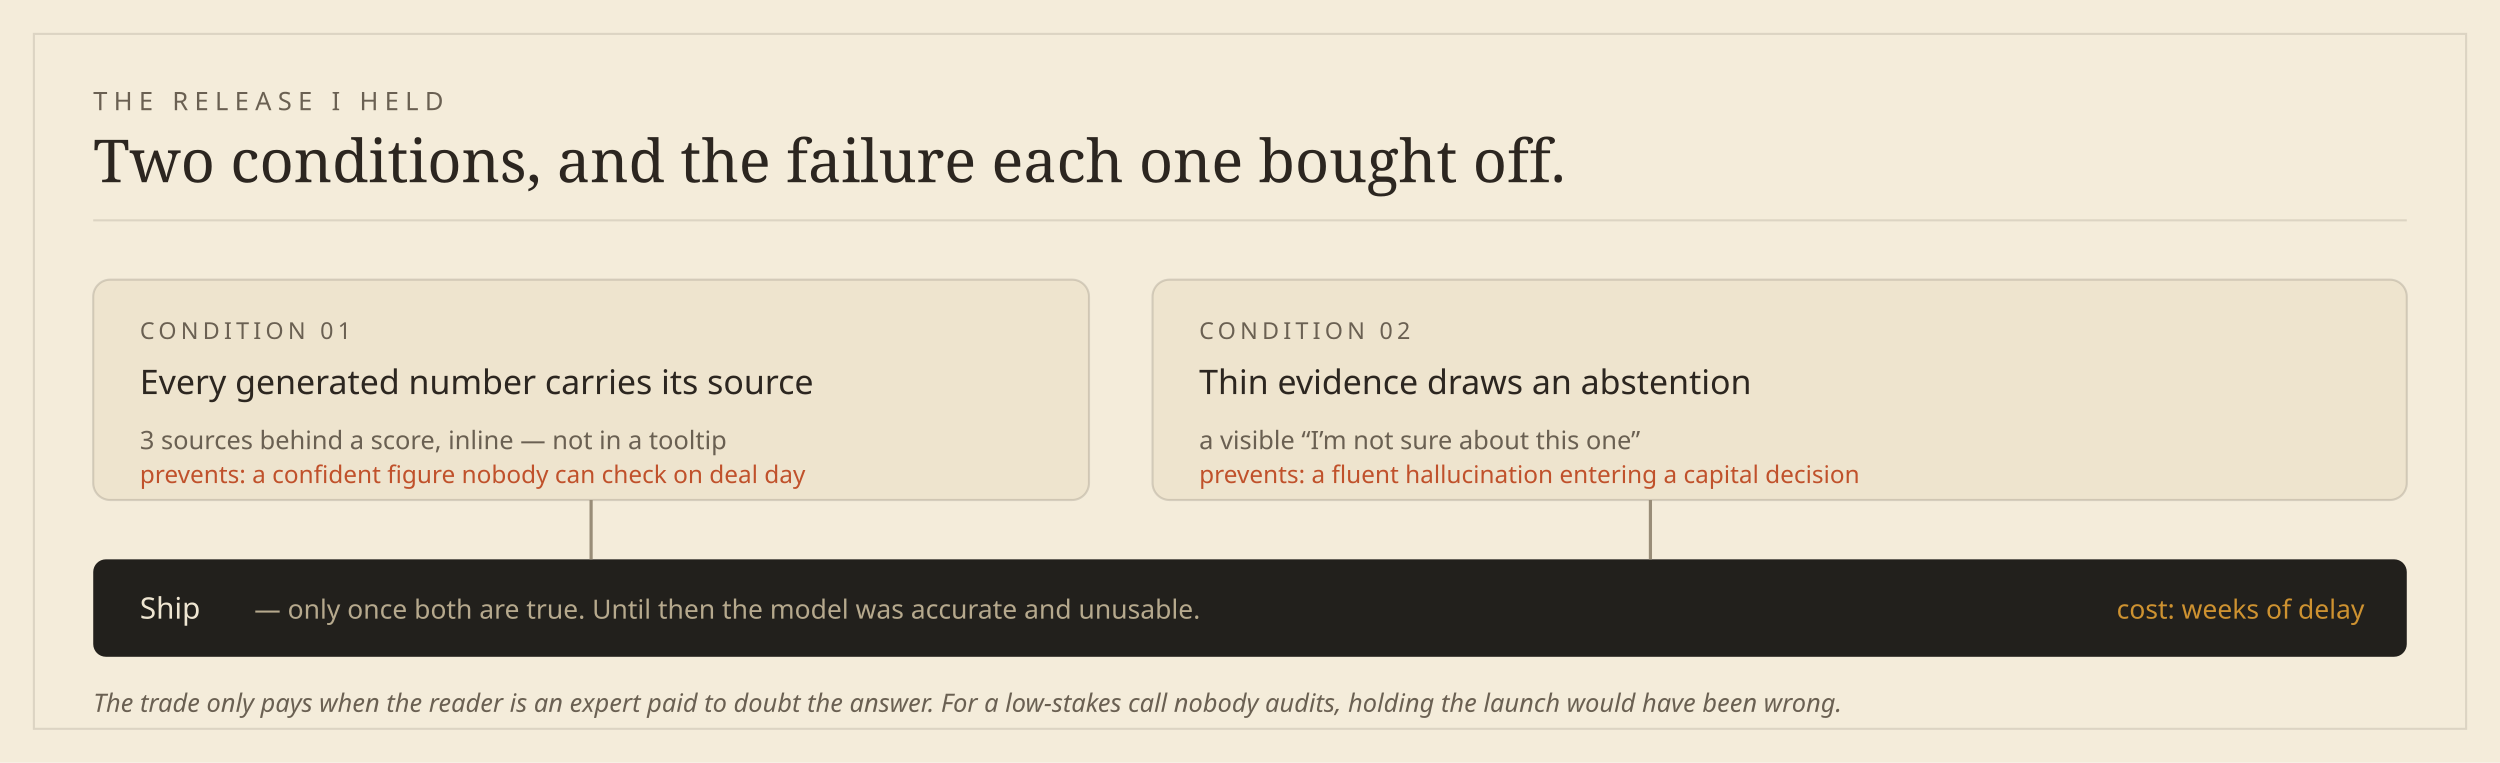
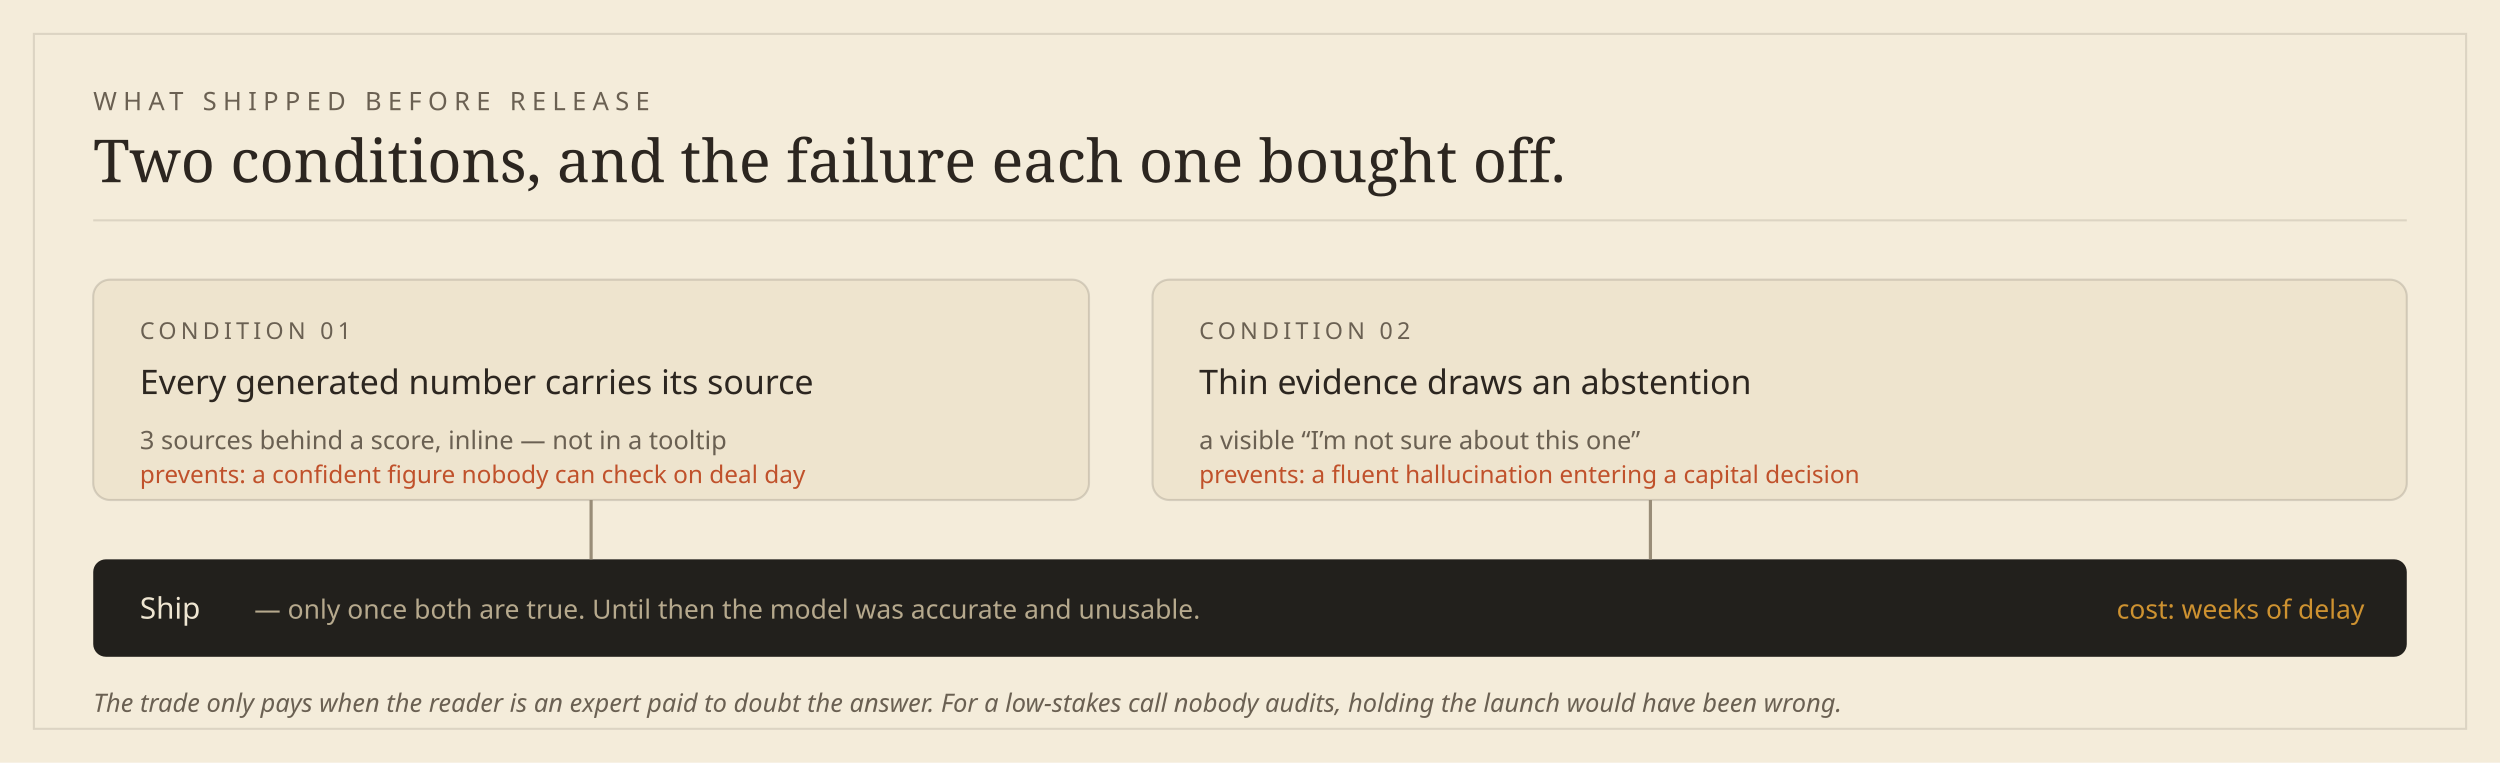
<svg xmlns="http://www.w3.org/2000/svg" viewBox="0 0 1180 360" role="img" aria-label="Launch gate diagram: two conditions — every claim carries a cited source, and thin evidence draws an abstention — each shown with the failure it prevents, gating the release.">
  <rect width="1180" height="360" fill="#F4ECDA" />
  <rect x="16" y="16" width="1148" height="328" fill="none" stroke="rgba(44,38,32,0.12)" />
  <style>
    .hd2{font-family:Georgia,serif;fill:#2C2620}
    .lb2{font-family:'IBM Plex Sans',sans-serif;fill:#6A6052}
    .ik2{font-family:'IBM Plex Sans',sans-serif;fill:#2C2620}
    .em2{font-family:'IBM Plex Sans',sans-serif;fill:#C0512B}
  </style>
-   <text x="44" y="52" class="lb2" font-size="12" letter-spacing="3">THE RELEASE I HELD</text>
+   <text x="44" y="52" class="lb2" font-size="12" letter-spacing="3">WHAT SHIPPED BEFORE RELEASE</text>
  <text x="44" y="86" class="hd2" font-size="28">Two conditions, and the failure each one bought off.</text>
  <line x1="44" y1="104" x2="1136" y2="104" stroke="rgba(44,38,32,0.12)" />
  <rect x="44" y="132" width="470" height="104" rx="8" fill="#EEE4CE" stroke="rgba(44,38,32,.16)" />
  <text x="66" y="160" class="lb2" font-size="11" letter-spacing="2">CONDITION 01</text>
  <text x="66" y="186" class="ik2" font-size="16">Every generated number carries its source</text>
  <text x="66" y="212" class="lb2" font-size="12">3 sources behind a score, inline — not in a tooltip</text>
  <text x="66" y="228" class="em2" font-size="11.5">prevents: a confident figure nobody can check on deal day</text>
  <rect x="544" y="132" width="592" height="104" rx="8" fill="#EEE4CE" stroke="rgba(44,38,32,.16)" />
  <text x="566" y="160" class="lb2" font-size="11" letter-spacing="2">CONDITION 02</text>
  <text x="566" y="186" class="ik2" font-size="16">Thin evidence draws an abstention</text>
  <text x="566" y="212" class="lb2" font-size="12">a visible “I’m not sure about this one”</text>
  <text x="566" y="228" class="em2" font-size="11.5">prevents: a fluent hallucination entering a capital decision</text>
  <rect x="44" y="264" width="1092" height="46" rx="6" fill="#22201C" />
  <text x="66" y="292" fill="#EFE6D2" font-family="'IBM Plex Sans',sans-serif" font-size="14">Ship</text>
  <text x="120" y="292" fill="#B6A98D" font-family="'IBM Plex Sans',sans-serif" font-size="12.5">— only once both are true. Until then the model was accurate and unusable.</text>
  <text x="1116" y="292" fill="#CE9230" font-family="'IBM Plex Sans',sans-serif" font-size="12.5" text-anchor="end">cost: weeks of delay</text>
  <g stroke="#998D78" stroke-width="1.5" fill="none">
    <path d="M 279 236 V 264" />
    <path d="M 779 236 V 264" />
  </g>
  <text x="44" y="336" class="lb2" font-size="12" font-style="italic">The trade only pays when the reader is an expert paid to doubt the answer. For a low-stakes call nobody audits, holding the launch would have been wrong.</text>
</svg>
